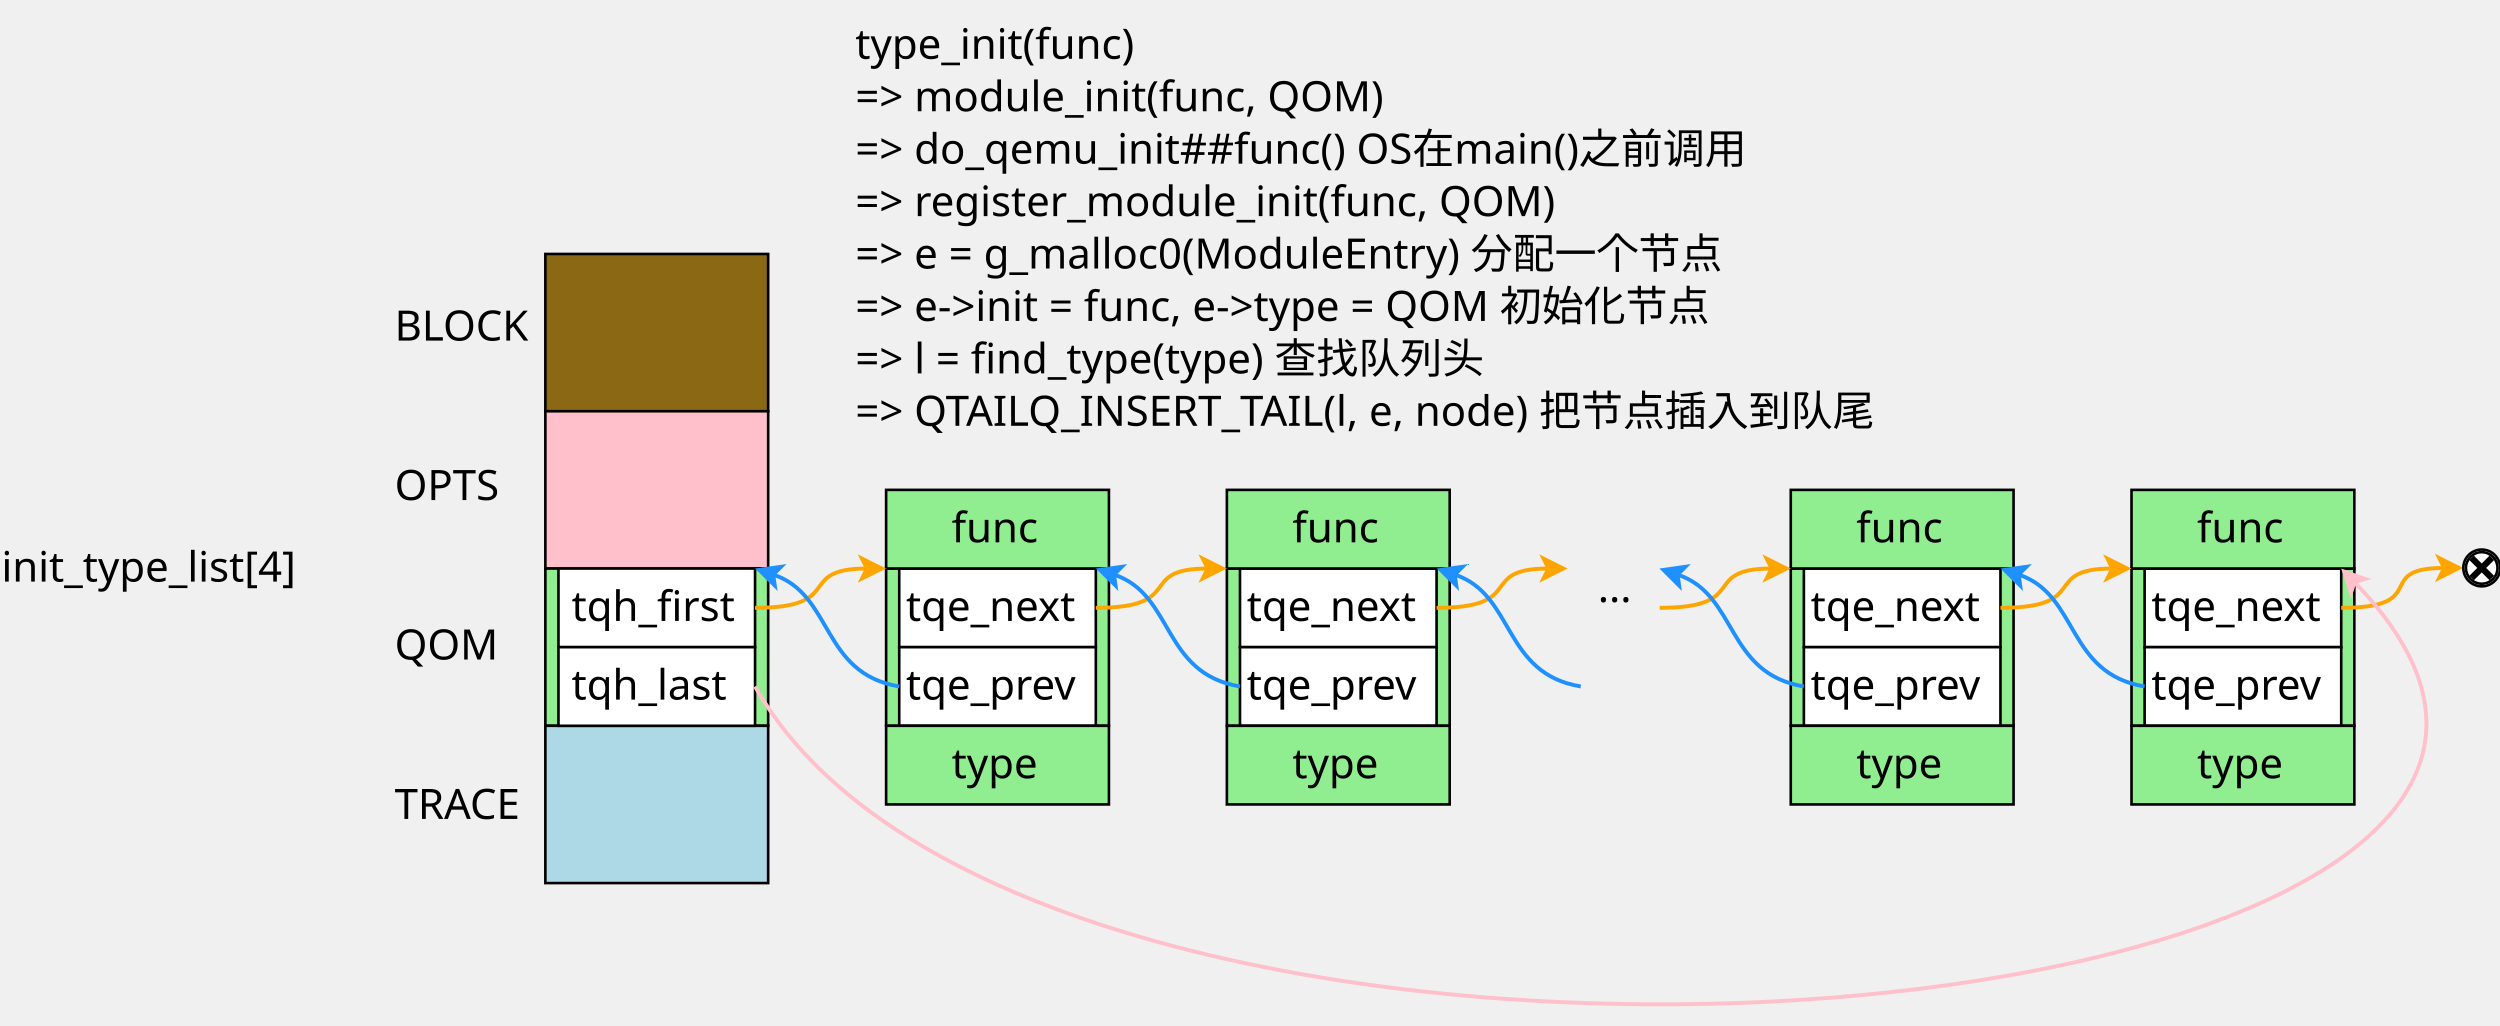
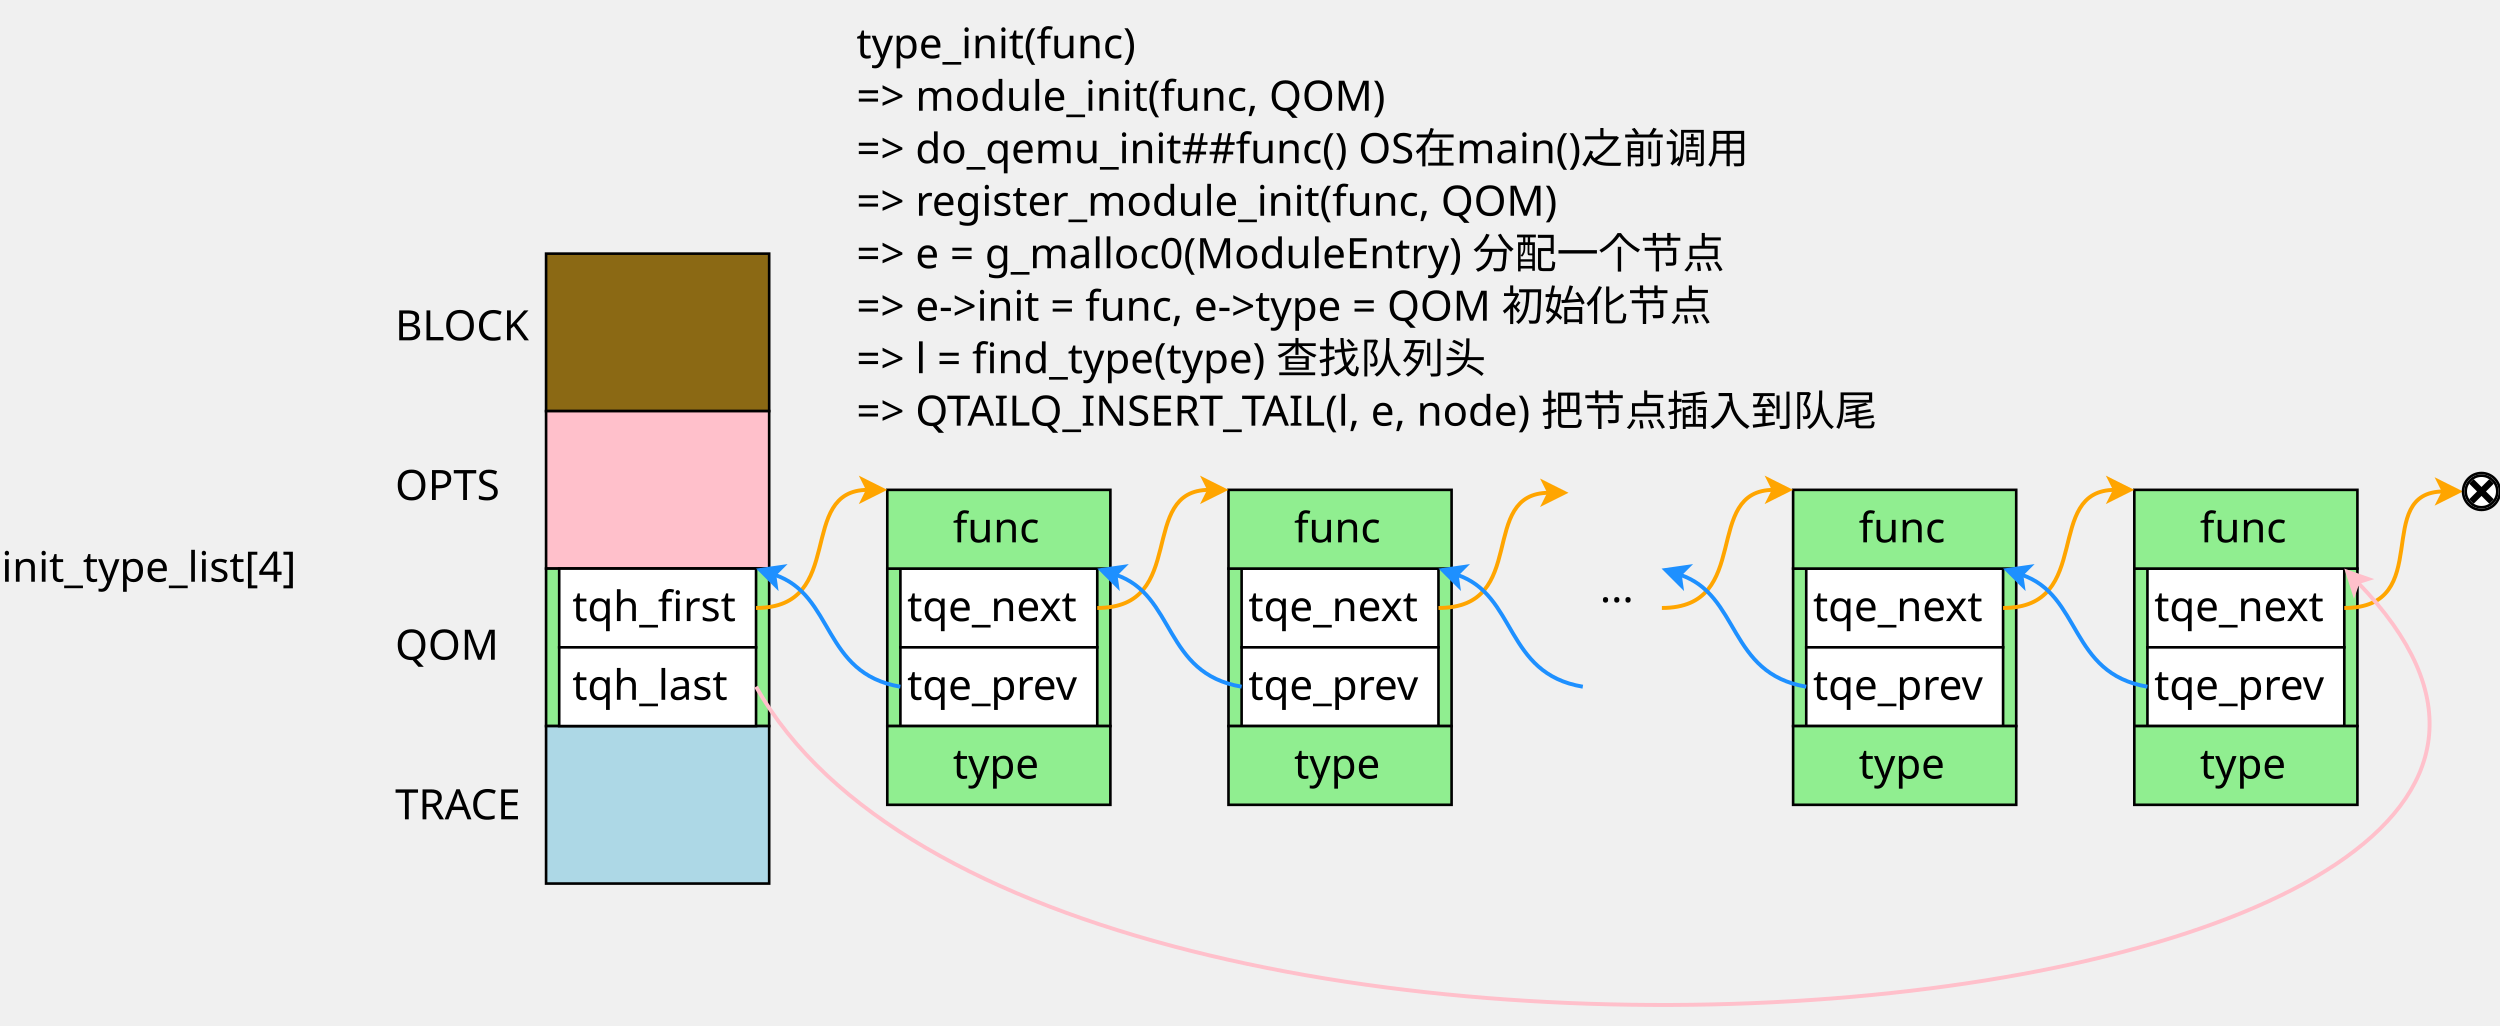
- <svg xmlns="http://www.w3.org/2000/svg" width="39cm" height="16cm" viewBox="360 -16 763 302">
+ <svg xmlns="http://www.w3.org/2000/svg" width="39cm" height="16cm" viewBox="360 -16 762 302">
  <text font-size="12.8" style="fill: #000000;text-anchor:start;font-family:sans-serif;font-style:normal;font-weight:normal" x="360.444" y="156">
-     <tspan x="360.444" y="156">init_type_list[4]</tspan>
+     <tspan x="360.444" y="156">  init_type_list[4]</tspan>
  </text>
  <text font-size="12.8" style="fill: #000000;text-anchor:start;font-family:sans-serif;font-style:normal;font-weight:normal" x="480.444" y="82.434">
    <tspan x="480.444" y="82.434">BLOCK</tspan>
  </text>
  <text font-size="12.8" style="fill: #000000;text-anchor:start;font-family:sans-serif;font-style:normal;font-weight:normal" x="480.444" y="131.1">
    <tspan x="480.444" y="131.1">OPTS</tspan>
  </text>
  <text font-size="12.8" style="fill: #000000;text-anchor:start;font-family:sans-serif;font-style:normal;font-weight:normal" x="480.444" y="179.767">
    <tspan x="480.444" y="179.767">QOM</tspan>
  </text>
  <text font-size="12.8" style="fill: #000000;text-anchor:start;font-family:sans-serif;font-style:normal;font-weight:normal" x="480.444" y="228.434">
    <tspan x="480.444" y="228.434">TRACE</tspan>
  </text>
  <g>
    <rect style="fill: #8b6914" x="526.444" y="56" width="68" height="48" />
    <rect style="fill: none; fill-opacity:0; stroke-width: 0.8; stroke: #000000" x="526.444" y="56" width="68" height="48" />
  </g>
  <g>
    <rect style="fill: #ffc0cb" x="526.444" y="104" width="68" height="48" />
    <rect style="fill: none; fill-opacity:0; stroke-width: 0.8; stroke: #000000" x="526.444" y="104" width="68" height="48" />
  </g>
  <g>
    <rect style="fill: #90ee90" x="526.444" y="152" width="68" height="48" />
    <rect style="fill: none; fill-opacity:0; stroke-width: 0.8; stroke: #000000" x="526.444" y="152" width="68" height="48" />
  </g>
  <g>
    <rect style="fill: #add8e6" x="526.444" y="200" width="68" height="48" />
    <rect style="fill: none; fill-opacity:0; stroke-width: 0.8; stroke: #000000" x="526.444" y="200" width="68" height="48" />
  </g>
  <g>
    <rect style="fill: #ffffff" x="530.444" y="152" width="60" height="24" />
    <rect style="fill: none; fill-opacity:0; stroke-width: 0.8; stroke: #000000" x="530.444" y="152" width="60" height="24" />
  </g>
  <g>
    <rect style="fill: #ffffff" x="530.444" y="176" width="60" height="24" />
    <rect style="fill: none; fill-opacity:0; stroke-width: 0.8; stroke: #000000" x="530.444" y="176" width="60" height="24" />
  </g>
  <text font-size="12.8" style="fill: #000000;text-anchor:start;font-family:sans-serif;font-style:normal;font-weight:normal" x="534.444" y="168">
    <tspan x="534.444" y="168">tqh_first</tspan>
  </text>
  <text font-size="12.8" style="fill: #000000;text-anchor:start;font-family:sans-serif;font-style:normal;font-weight:normal" x="534.444" y="192">
    <tspan x="534.444" y="192">tqh_last</tspan>
  </text>
  <g>
    <rect style="fill: #90ee90" x="630.444" y="152" width="68" height="48" />
    <rect style="fill: none; fill-opacity:0; stroke-width: 0.8; stroke: #000000" x="630.444" y="152" width="68" height="48" />
  </g>
  <g>
    <rect style="fill: #ffffff" x="634.444" y="152" width="60" height="24" />
    <rect style="fill: none; fill-opacity:0; stroke-width: 0.8; stroke: #000000" x="634.444" y="152" width="60" height="24" />
  </g>
  <g>
    <rect style="fill: #ffffff" x="634.444" y="176" width="60" height="24" />
    <rect style="fill: none; fill-opacity:0; stroke-width: 0.8; stroke: #000000" x="634.444" y="176" width="60" height="24" />
  </g>
  <text font-size="12.8" style="fill: #000000;text-anchor:start;font-family:sans-serif;font-style:normal;font-weight:normal" x="636.516" y="168">
    <tspan x="636.516" y="168">tqe_next</tspan>
  </text>
  <text font-size="12.8" style="fill: #000000;text-anchor:start;font-family:sans-serif;font-style:normal;font-weight:normal" x="636.516" y="192">
    <tspan x="636.516" y="192">tqe_prev</tspan>
  </text>
  <g>
    <rect style="fill: #90ee90" x="630.444" y="200" width="68" height="24" />
    <rect style="fill: none; fill-opacity:0; stroke-width: 0.8; stroke: #000000" x="630.444" y="200" width="68" height="24" />
  </g>
  <text font-size="12.8" style="fill: #000000;text-anchor:start;font-family:sans-serif;font-style:normal;font-weight:normal" x="650.444" y="216">
    <tspan x="650.444" y="216">type</tspan>
  </text>
  <g>
    <rect style="fill: #90ee90" x="630.444" y="128" width="68" height="24" />
    <rect style="fill: none; fill-opacity:0; stroke-width: 0.8; stroke: #000000" x="630.444" y="128" width="68" height="24" />
  </g>
  <text font-size="12.8" style="fill: #000000;text-anchor:start;font-family:sans-serif;font-style:normal;font-weight:normal" x="650.444" y="144">
    <tspan x="650.444" y="144">func</tspan>
  </text>
  <g>
-     <path style="fill: none; fill-opacity:0; stroke-width: 1.2; stroke: #ffa500" d="M 590.444 164 C 618.444,164 602.444,152 624.602,152" />
-     <polygon style="fill: #ffa500" points="629.102,152 623.102,155 624.602,152 623.102,149 " />
-     <polygon style="fill: none; fill-opacity:0; stroke-width: 1.2; stroke: #ffa500" points="629.102,152 623.102,155 624.602,152 623.102,149 " />
+     <path style="fill: none; fill-opacity:0; stroke-width: 1.2; stroke: #ffa500" d="M 590.444 164 C 618.444,164 602.444,128 624.602,128" />
+     <polygon style="fill: #ffa500" points="629.102,128 623.102,131 624.602,128 623.102,125 " />
+     <polygon style="fill: none; fill-opacity:0; stroke-width: 1.2; stroke: #ffa500" points="629.102,128 623.102,131 624.602,128 623.102,125 " />
  </g>
  <g>
    <rect style="fill: #90ee90" x="734.444" y="152" width="68" height="48" />
    <rect style="fill: none; fill-opacity:0; stroke-width: 0.8; stroke: #000000" x="734.444" y="152" width="68" height="48" />
  </g>
  <g>
    <rect style="fill: #ffffff" x="738.444" y="152" width="60" height="24" />
    <rect style="fill: none; fill-opacity:0; stroke-width: 0.8; stroke: #000000" x="738.444" y="152" width="60" height="24" />
  </g>
  <g>
    <rect style="fill: #ffffff" x="738.444" y="176" width="60" height="24" />
    <rect style="fill: none; fill-opacity:0; stroke-width: 0.8; stroke: #000000" x="738.444" y="176" width="60" height="24" />
  </g>
  <text font-size="12.8" style="fill: #000000;text-anchor:start;font-family:sans-serif;font-style:normal;font-weight:normal" x="740.516" y="168">
    <tspan x="740.516" y="168">tqe_next</tspan>
  </text>
  <text font-size="12.8" style="fill: #000000;text-anchor:start;font-family:sans-serif;font-style:normal;font-weight:normal" x="740.516" y="192">
    <tspan x="740.516" y="192">tqe_prev</tspan>
  </text>
  <g>
    <rect style="fill: #90ee90" x="734.444" y="200" width="68" height="24" />
    <rect style="fill: none; fill-opacity:0; stroke-width: 0.8; stroke: #000000" x="734.444" y="200" width="68" height="24" />
  </g>
  <text font-size="12.8" style="fill: #000000;text-anchor:start;font-family:sans-serif;font-style:normal;font-weight:normal" x="754.444" y="216">
    <tspan x="754.444" y="216">type</tspan>
  </text>
  <g>
    <rect style="fill: #90ee90" x="734.444" y="128" width="68" height="24" />
    <rect style="fill: none; fill-opacity:0; stroke-width: 0.8; stroke: #000000" x="734.444" y="128" width="68" height="24" />
  </g>
  <text font-size="12.8" style="fill: #000000;text-anchor:start;font-family:sans-serif;font-style:normal;font-weight:normal" x="754.444" y="144">
    <tspan x="754.444" y="144">func</tspan>
  </text>
  <g>
-     <path style="fill: none; fill-opacity:0; stroke-width: 1.2; stroke: #ffa500" d="M 694.444 164 C 722.444,164 706.444,152 728.602,152" />
-     <polygon style="fill: #ffa500" points="733.102,152 727.102,155 728.602,152 727.102,149 " />
-     <polygon style="fill: none; fill-opacity:0; stroke-width: 1.2; stroke: #ffa500" points="733.102,152 727.102,155 728.602,152 727.102,149 " />
+     <path style="fill: none; fill-opacity:0; stroke-width: 1.2; stroke: #ffa500" d="M 694.444 164 C 722.444,164 706.444,128 728.602,128" />
+     <polygon style="fill: #ffa500" points="733.102,128 727.102,131 728.602,128 727.102,125 " />
+     <polygon style="fill: none; fill-opacity:0; stroke-width: 1.2; stroke: #ffa500" points="733.102,128 727.102,131 728.602,128 727.102,125 " />
  </g>
  <g>
    <rect style="fill: #90ee90" x="906.542" y="152" width="68" height="48" />
    <rect style="fill: none; fill-opacity:0; stroke-width: 0.8; stroke: #000000" x="906.542" y="152" width="68" height="48" />
  </g>
  <g>
    <rect style="fill: #ffffff" x="910.542" y="152" width="60" height="24" />
    <rect style="fill: none; fill-opacity:0; stroke-width: 0.8; stroke: #000000" x="910.542" y="152" width="60" height="24" />
  </g>
  <g>
    <rect style="fill: #ffffff" x="910.542" y="176" width="60" height="24" />
    <rect style="fill: none; fill-opacity:0; stroke-width: 0.8; stroke: #000000" x="910.542" y="176" width="60" height="24" />
  </g>
  <text font-size="12.8" style="fill: #000000;text-anchor:start;font-family:sans-serif;font-style:normal;font-weight:normal" x="912.614" y="168">
    <tspan x="912.614" y="168">tqe_next</tspan>
  </text>
  <text font-size="12.8" style="fill: #000000;text-anchor:start;font-family:sans-serif;font-style:normal;font-weight:normal" x="912.614" y="192">
    <tspan x="912.614" y="192">tqe_prev</tspan>
  </text>
  <g>
    <rect style="fill: #90ee90" x="906.542" y="200" width="68" height="24" />
    <rect style="fill: none; fill-opacity:0; stroke-width: 0.8; stroke: #000000" x="906.542" y="200" width="68" height="24" />
  </g>
  <text font-size="12.8" style="fill: #000000;text-anchor:start;font-family:sans-serif;font-style:normal;font-weight:normal" x="926.542" y="216">
    <tspan x="926.542" y="216">type</tspan>
  </text>
  <g>
    <rect style="fill: #90ee90" x="906.542" y="128" width="68" height="24" />
    <rect style="fill: none; fill-opacity:0; stroke-width: 0.8; stroke: #000000" x="906.542" y="128" width="68" height="24" />
  </g>
  <text font-size="12.8" style="fill: #000000;text-anchor:start;font-family:sans-serif;font-style:normal;font-weight:normal" x="926.542" y="144">
    <tspan x="926.542" y="144">func</tspan>
  </text>
  <g>
-     <path style="fill: none; fill-opacity:0; stroke-width: 1.2; stroke: #ffa500" d="M 866.542 164 C 894.542,164 878.542,152 900.7,152" />
-     <polygon style="fill: #ffa500" points="905.2,152 899.2,155 900.7,152 899.2,149 " />
-     <polygon style="fill: none; fill-opacity:0; stroke-width: 1.2; stroke: #ffa500" points="905.2,152 899.2,155 900.7,152 899.2,149 " />
+     <path style="fill: none; fill-opacity:0; stroke-width: 1.2; stroke: #ffa500" d="M 866.542 164 C 894.542,164 878.542,128 900.7,128" />
+     <polygon style="fill: #ffa500" points="905.2,128 899.2,131 900.7,128 899.2,125 " />
+     <polygon style="fill: none; fill-opacity:0; stroke-width: 1.2; stroke: #ffa500" points="905.2,128 899.2,131 900.7,128 899.2,125 " />
  </g>
  <g>
    <rect style="fill: #90ee90" x="1010.54" y="152" width="68" height="48" />
    <rect style="fill: none; fill-opacity:0; stroke-width: 0.8; stroke: #000000" x="1010.54" y="152" width="68" height="48" />
  </g>
  <g>
    <rect style="fill: #ffffff" x="1014.54" y="152" width="60" height="24" />
    <rect style="fill: none; fill-opacity:0; stroke-width: 0.8; stroke: #000000" x="1014.54" y="152" width="60" height="24" />
  </g>
  <g>
    <rect style="fill: #ffffff" x="1014.54" y="176" width="60" height="24" />
    <rect style="fill: none; fill-opacity:0; stroke-width: 0.8; stroke: #000000" x="1014.54" y="176" width="60" height="24" />
  </g>
  <text font-size="12.8" style="fill: #000000;text-anchor:start;font-family:sans-serif;font-style:normal;font-weight:normal" x="1016.61" y="168">
    <tspan x="1016.61" y="168">tqe_next</tspan>
  </text>
  <text font-size="12.8" style="fill: #000000;text-anchor:start;font-family:sans-serif;font-style:normal;font-weight:normal" x="1016.61" y="192">
    <tspan x="1016.61" y="192">tqe_prev</tspan>
  </text>
  <g>
    <rect style="fill: #90ee90" x="1010.54" y="200" width="68" height="24" />
    <rect style="fill: none; fill-opacity:0; stroke-width: 0.8; stroke: #000000" x="1010.54" y="200" width="68" height="24" />
  </g>
  <text font-size="12.8" style="fill: #000000;text-anchor:start;font-family:sans-serif;font-style:normal;font-weight:normal" x="1030.54" y="216">
    <tspan x="1030.54" y="216">type</tspan>
  </text>
  <g>
    <rect style="fill: #90ee90" x="1010.54" y="128" width="68" height="24" />
    <rect style="fill: none; fill-opacity:0; stroke-width: 0.8; stroke: #000000" x="1010.54" y="128" width="68" height="24" />
  </g>
  <text font-size="12.8" style="fill: #000000;text-anchor:start;font-family:sans-serif;font-style:normal;font-weight:normal" x="1030.54" y="144">
    <tspan x="1030.54" y="144">func</tspan>
  </text>
  <g>
-     <path style="fill: none; fill-opacity:0; stroke-width: 1.2; stroke: #ffa500" d="M 970.542 164 C 998.542,164 982.542,152 1004.7,152" />
-     <polygon style="fill: #ffa500" points="1009.2,152 1003.2,155 1004.7,152 1003.2,149 " />
-     <polygon style="fill: none; fill-opacity:0; stroke-width: 1.2; stroke: #ffa500" points="1009.2,152 1003.2,155 1004.7,152 1003.2,149 " />
-   </g>
-   <g>
-     <path style="fill: none; fill-opacity:0; stroke-width: 1.2; stroke: #ffa500" d="M 798.444 164 C 826.444,164 810.444,152 832.602,152" />
-     <polygon style="fill: #ffa500" points="837.102,152 831.102,155 832.602,152 831.102,149 " />
-     <polygon style="fill: none; fill-opacity:0; stroke-width: 1.2; stroke: #ffa500" points="837.102,152 831.102,155 832.602,152 831.102,149 " />
-   </g>
-   <g>
-     <path style="fill: none; fill-opacity:0; stroke-width: 1.2; stroke: #ffa500" d="M 1074.54 164 C 1102.54,164 1083.8,151.823 1105.96,151.823" />
-     <polygon style="fill: #ffa500" points="1110.46,151.823 1104.46,154.823 1105.96,151.823 1104.46,148.823 " />
-     <polygon style="fill: none; fill-opacity:0; stroke-width: 1.2; stroke: #ffa500" points="1110.46,151.823 1104.46,154.823 1105.96,151.823 1104.46,148.823 " />
-   </g>
-   <g>
-     <path style="fill: none; fill-opacity:0; stroke-width: 1.2; stroke: #1e90ff" d="M 634.444 188 C 610.444,184 614.444,160 595.985,153.847" />
-     <polygon style="fill: #1e90ff" points="591.716,152.424 598.357,151.476 595.985,153.847 596.46,157.168 " />
-     <polygon style="fill: none; fill-opacity:0; stroke-width: 1.2; stroke: #1e90ff" points="591.716,152.424 598.357,151.476 595.985,153.847 596.46,157.168 " />
-   </g>
-   <g>
-     <path style="fill: none; fill-opacity:0; stroke-width: 1.2; stroke: #1e90ff" d="M 738.444 188 C 714.444,184 718.444,160 699.985,153.847" />
-     <polygon style="fill: #1e90ff" points="695.716,152.424 702.357,151.476 699.985,153.847 700.46,157.168 " />
-     <polygon style="fill: none; fill-opacity:0; stroke-width: 1.2; stroke: #1e90ff" points="695.716,152.424 702.357,151.476 699.985,153.847 700.46,157.168 " />
-   </g>
-   <g>
-     <path style="fill: none; fill-opacity:0; stroke-width: 1.2; stroke: #1e90ff" d="M 842.444 188 C 818.444,184 822.444,160 803.985,153.847" />
-     <polygon style="fill: #1e90ff" points="799.716,152.424 806.357,151.476 803.985,153.847 804.46,157.168 " />
-     <polygon style="fill: none; fill-opacity:0; stroke-width: 1.2; stroke: #1e90ff" points="799.716,152.424 806.357,151.476 803.985,153.847 804.46,157.168 " />
-   </g>
-   <g>
-     <path style="fill: none; fill-opacity:0; stroke-width: 1.2; stroke: #1e90ff" d="M 1014.54 188 C 990.542,184 994.542,160 976.083,153.847" />
-     <polygon style="fill: #1e90ff" points="971.814,152.424 978.455,151.476 976.083,153.847 976.558,157.168 " />
-     <polygon style="fill: none; fill-opacity:0; stroke-width: 1.2; stroke: #1e90ff" points="971.814,152.424 978.455,151.476 976.083,153.847 976.558,157.168 " />
-   </g>
-   <g>
-     <path style="fill: none; fill-opacity:0; stroke-width: 1.2; stroke: #1e90ff" d="M 910.542 188 C 886.542,184 890.444,160 871.985,153.847" />
-     <polygon style="fill: #1e90ff" points="867.716,152.424 874.357,151.476 871.985,153.847 872.46,157.168 " />
-     <polygon style="fill: none; fill-opacity:0; stroke-width: 1.2; stroke: #1e90ff" points="867.716,152.424 874.357,151.476 871.985,153.847 872.46,157.168 " />
+     <path style="fill: none; fill-opacity:0; stroke-width: 1.2; stroke: #ffa500" d="M 970.542 164 C 998.542,164 982.542,128 1004.7,128" />
+     <polygon style="fill: #ffa500" points="1009.2,128 1003.2,131 1004.7,128 1003.2,125 " />
+     <polygon style="fill: none; fill-opacity:0; stroke-width: 1.2; stroke: #ffa500" points="1009.2,128 1003.2,131 1004.7,128 1003.2,125 " />
+   </g>
+   <g>
+     <path style="fill: none; fill-opacity:0; stroke-width: 1.2; stroke: #ffa500" d="M 798.444 164 C 826.444,164 810.089,128.887 832.248,128.887" />
+     <polygon style="fill: #ffa500" points="836.748,128.887 830.748,131.887 832.248,128.887 830.748,125.887 " />
+     <polygon style="fill: none; fill-opacity:0; stroke-width: 1.2; stroke: #ffa500" points="836.748,128.887 830.748,131.887 832.248,128.887 830.748,125.887 " />
+   </g>
+   <g>
+     <path style="fill: none; fill-opacity:0; stroke-width: 1.2; stroke: #ffa500" d="M 1074.54 164 C 1102.54,164 1082.74,128.489 1104.9,128.489" />
+     <polygon style="fill: #ffa500" points="1109.4,128.489 1103.4,131.489 1104.9,128.489 1103.4,125.489 " />
+     <polygon style="fill: none; fill-opacity:0; stroke-width: 1.2; stroke: #ffa500" points="1109.4,128.489 1103.4,131.489 1104.9,128.489 1103.4,125.489 " />
+   </g>
+   <g>
+     <path style="fill: none; fill-opacity:0; stroke-width: 1.2; stroke: #1e90ff" d="M 634.444 188 C 610.444,184 614.444,160 595.986,153.847" />
+     <polygon style="fill: #1e90ff" points="591.717,152.424 598.358,151.476 595.986,153.847 596.46,157.168 " />
+     <polygon style="fill: none; fill-opacity:0; stroke-width: 1.2; stroke: #1e90ff" points="591.717,152.424 598.358,151.476 595.986,153.847 596.46,157.168 " />
+   </g>
+   <g>
+     <path style="fill: none; fill-opacity:0; stroke-width: 1.2; stroke: #1e90ff" d="M 738.444 188 C 714.444,184 718.444,160 699.986,153.847" />
+     <polygon style="fill: #1e90ff" points="695.717,152.424 702.358,151.476 699.986,153.847 700.46,157.168 " />
+     <polygon style="fill: none; fill-opacity:0; stroke-width: 1.2; stroke: #1e90ff" points="695.717,152.424 702.358,151.476 699.986,153.847 700.46,157.168 " />
+   </g>
+   <g>
+     <path style="fill: none; fill-opacity:0; stroke-width: 1.2; stroke: #1e90ff" d="M 842.444 188 C 818.444,184 822.444,160 803.986,153.847" />
+     <polygon style="fill: #1e90ff" points="799.717,152.424 806.358,151.476 803.986,153.847 804.46,157.168 " />
+     <polygon style="fill: none; fill-opacity:0; stroke-width: 1.2; stroke: #1e90ff" points="799.717,152.424 806.358,151.476 803.986,153.847 804.46,157.168 " />
+   </g>
+   <g>
+     <path style="fill: none; fill-opacity:0; stroke-width: 1.2; stroke: #1e90ff" d="M 1014.54 188 C 990.542,184 994.542,160 976.084,153.847" />
+     <polygon style="fill: #1e90ff" points="971.815,152.424 978.456,151.476 976.084,153.847 976.558,157.168 " />
+     <polygon style="fill: none; fill-opacity:0; stroke-width: 1.2; stroke: #1e90ff" points="971.815,152.424 978.456,151.476 976.084,153.847 976.558,157.168 " />
+   </g>
+   <g>
+     <path style="fill: none; fill-opacity:0; stroke-width: 1.2; stroke: #1e90ff" d="M 910.542 188 C 886.542,184 890.444,160 871.986,153.847" />
+     <polygon style="fill: #1e90ff" points="867.717,152.424 874.358,151.476 871.986,153.847 872.46,157.168 " />
+     <polygon style="fill: none; fill-opacity:0; stroke-width: 1.2; stroke: #1e90ff" points="867.717,152.424 874.358,151.476 871.986,153.847 872.46,157.168 " />
  </g>
  <g>
    <path style="fill: none; fill-opacity:0; stroke-width: 1.2; stroke: #ffc0cb" d="M 590.444 188 C 678.444,344 1214.44,296 1078.61,156.19" />
    <polygon style="fill: #ffc0cb" points="1075.48,152.962 1081.81,155.175 1078.61,156.19 1077.51,159.356 " />
    <polygon style="fill: none; fill-opacity:0; stroke-width: 1.2; stroke: #ffc0cb" points="1075.48,152.962 1081.81,155.175 1078.61,156.19 1077.51,159.356 " />
  </g>
  <text font-size="12.8" style="fill: #000000;text-anchor:start;font-family:sans-serif;font-style:normal;font-weight:normal" x="847.65" y="162.217">
    <tspan x="847.65" y="162.217">...</tspan>
  </text>
  <g>
-     <ellipse style="fill: #ffffff" cx="1117.42" cy="151.823" rx="5.617" ry="5.617" />
-     <ellipse style="fill: none; fill-opacity:0; stroke-width: 0.8; stroke: #000000" cx="1117.42" cy="151.823" rx="5.617" ry="5.617" />
-     <ellipse style="fill: none; fill-opacity:0; stroke-width: 0.08; stroke: #000000" cx="1117.42" cy="151.823" rx="5.617" ry="5.617" />
-     <ellipse style="fill: #ffffff" cx="1117.42" cy="151.823" rx="4.814" ry="4.814" />
-     <ellipse style="fill: none; fill-opacity:0; stroke-width: 0.8; stroke: #000000" cx="1117.42" cy="151.823" rx="4.814" ry="4.814" />
-     <ellipse style="fill: none; fill-opacity:0; stroke-width: 0.08; stroke: #000000" cx="1117.42" cy="151.823" rx="4.814" ry="4.814" />
-     <polygon style="fill: #000000" points="1114.21,149.416 1116.62,151.823 1114.21,154.23 1115.01,155.033 1117.42,152.625 1119.83,155.033 1120.63,154.23 1118.22,151.823 1120.63,149.416 1119.83,148.614 1117.42,151.021 1115.01,148.614 " />
-     <polygon style="fill: none; fill-opacity:0; stroke-width: 0.8; stroke: #000000" points="1114.21,149.416 1116.62,151.823 1114.21,154.23 1115.01,155.033 1117.42,152.625 1119.83,155.033 1120.63,154.23 1118.22,151.823 1120.63,149.416 1119.83,148.614 1117.42,151.021 1115.01,148.614 " />
-     <polygon style="fill: none; fill-opacity:0; stroke-width: 0.08; stroke: #000000" points="1114.21,149.416 1116.62,151.823 1114.21,154.23 1115.01,155.033 1117.42,152.625 1119.83,155.033 1120.63,154.23 1118.22,151.823 1120.63,149.416 1119.83,148.614 1117.42,151.021 1115.01,148.614 " />
+     <ellipse style="fill: #ffffff" cx="1116.36" cy="128.489" rx="5.617" ry="5.617" />
+     <ellipse style="fill: none; fill-opacity:0; stroke-width: 0.8; stroke: #000000" cx="1116.36" cy="128.489" rx="5.617" ry="5.617" />
+     <ellipse style="fill: none; fill-opacity:0; stroke-width: 0.08; stroke: #000000" cx="1116.36" cy="128.489" rx="5.617" ry="5.617" />
+     <ellipse style="fill: #ffffff" cx="1116.36" cy="128.489" rx="4.814" ry="4.814" />
+     <ellipse style="fill: none; fill-opacity:0; stroke-width: 0.8; stroke: #000000" cx="1116.36" cy="128.489" rx="4.814" ry="4.814" />
+     <ellipse style="fill: none; fill-opacity:0; stroke-width: 0.08; stroke: #000000" cx="1116.36" cy="128.489" rx="4.814" ry="4.814" />
+     <polygon style="fill: #000000" points="1113.15,126.081 1115.56,128.489 1113.15,130.896 1113.95,131.698 1116.36,129.291 1118.77,131.698 1119.57,130.896 1117.16,128.489 1119.57,126.081 1118.77,125.279 1116.36,127.686 1113.95,125.279 " />
+     <polygon style="fill: none; fill-opacity:0; stroke-width: 0.8; stroke: #000000" points="1113.15,126.081 1115.56,128.489 1113.15,130.896 1113.95,131.698 1116.36,129.291 1118.77,131.698 1119.57,130.896 1117.16,128.489 1119.57,126.081 1118.77,125.279 1116.36,127.686 1113.95,125.279 " />
+     <polygon style="fill: none; fill-opacity:0; stroke-width: 0.08; stroke: #000000" points="1113.15,126.081 1115.56,128.489 1113.15,130.896 1113.95,131.698 1116.36,129.291 1118.77,131.698 1119.57,130.896 1117.16,128.489 1119.57,126.081 1118.77,125.279 1116.36,127.686 1113.95,125.279 " />
  </g>
  <text font-size="12.8" style="fill: #000000;text-anchor:start;font-family:sans-serif;font-style:normal;font-weight:normal" x="583.206" y="35.964">
    <tspan x="583.206" y="35.964" />
  </text>
  <text font-size="12.8" style="fill: #000000;text-anchor:start;font-family:sans-serif;font-style:normal;font-weight:normal" x="621.046" y="-3.558">
    <tspan x="621.046" y="-3.558">type_init(func)</tspan>
    <tspan x="621.046" y="12.442">  =&gt; module_init(func, QOM)</tspan>
    <tspan x="621.046" y="28.442">         =&gt; do_qemu_init##func()                             OS在main()之前调用</tspan>
    <tspan x="621.046" y="44.442">                =&gt; register_module_init(func, QOM)</tspan>
    <tspan x="621.046" y="60.442">                       =&gt; e = g_malloc0(ModuleEntry)      分配一个节点</tspan>
    <tspan x="621.046" y="76.442">                       =&gt; e-&gt;init = func, e-&gt;type = QOM  初始化节点</tspan>
    <tspan x="621.046" y="92.442">                       =&gt; l = find_type(type)                      查找队列头</tspan>
    <tspan x="621.046" y="108.442">                       =&gt; QTAILQ_INSERT_TAIL(l, e, node)  把节点插入到队尾</tspan>
  </text>
</svg>
